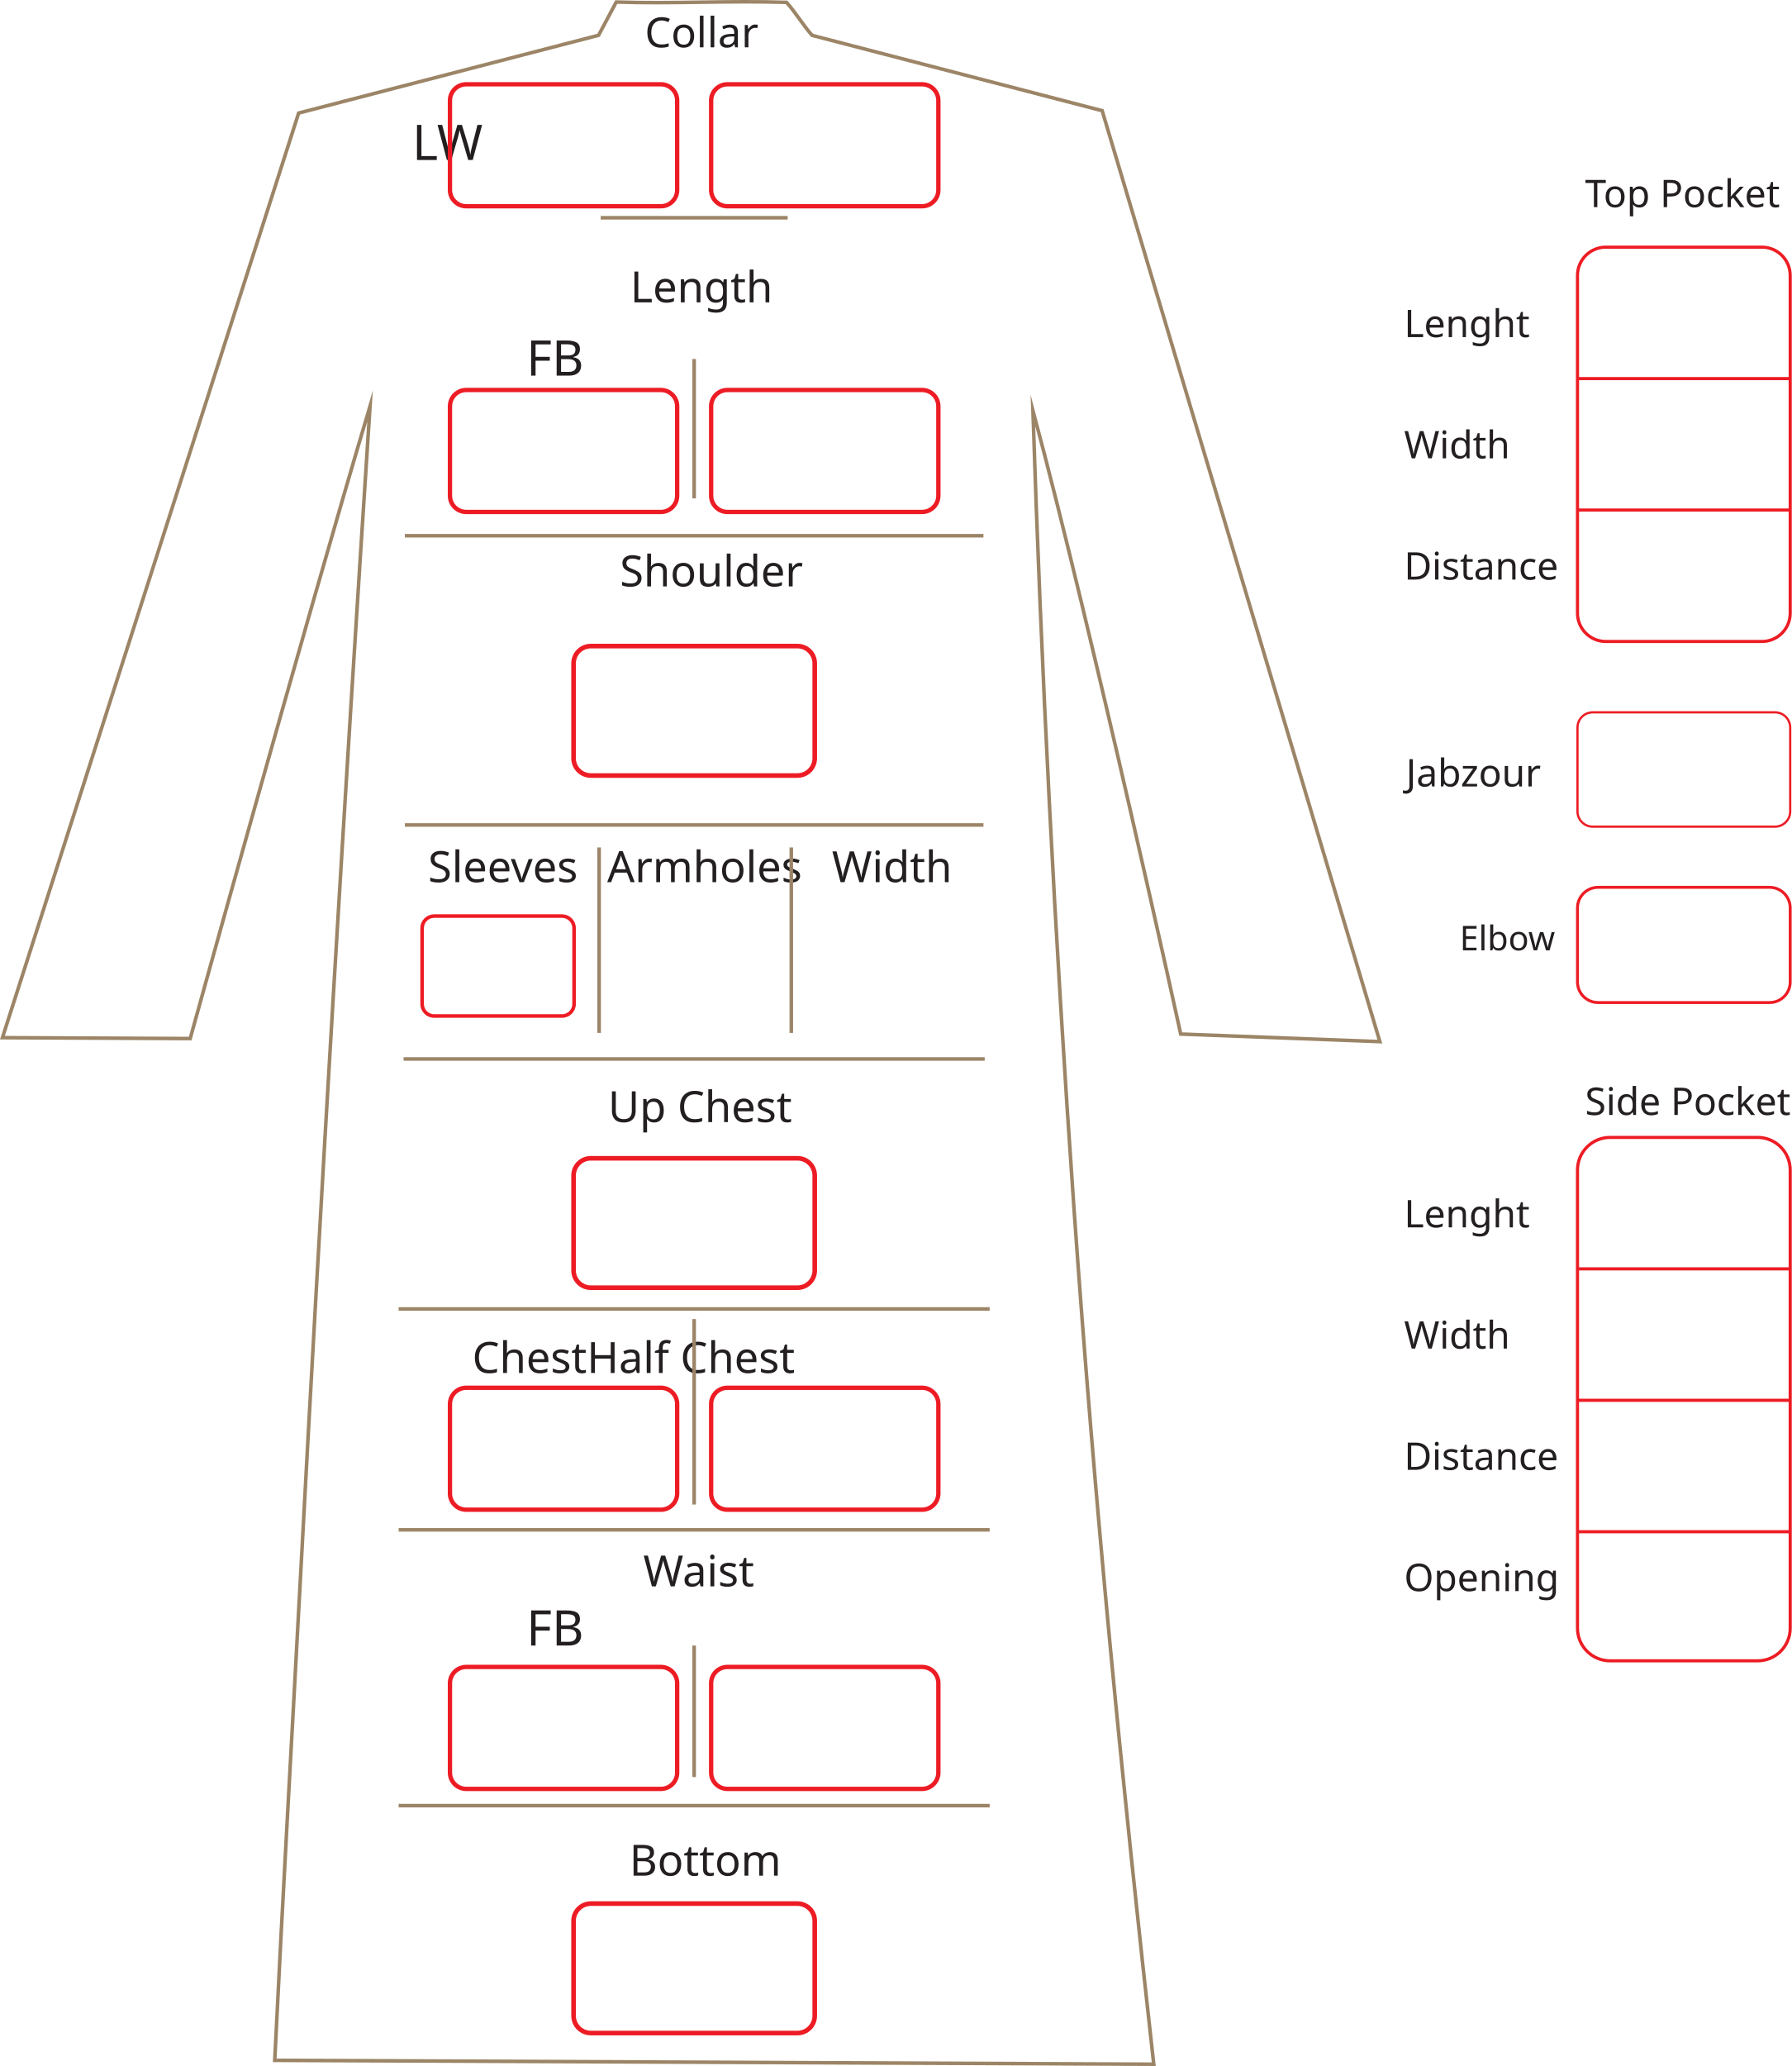
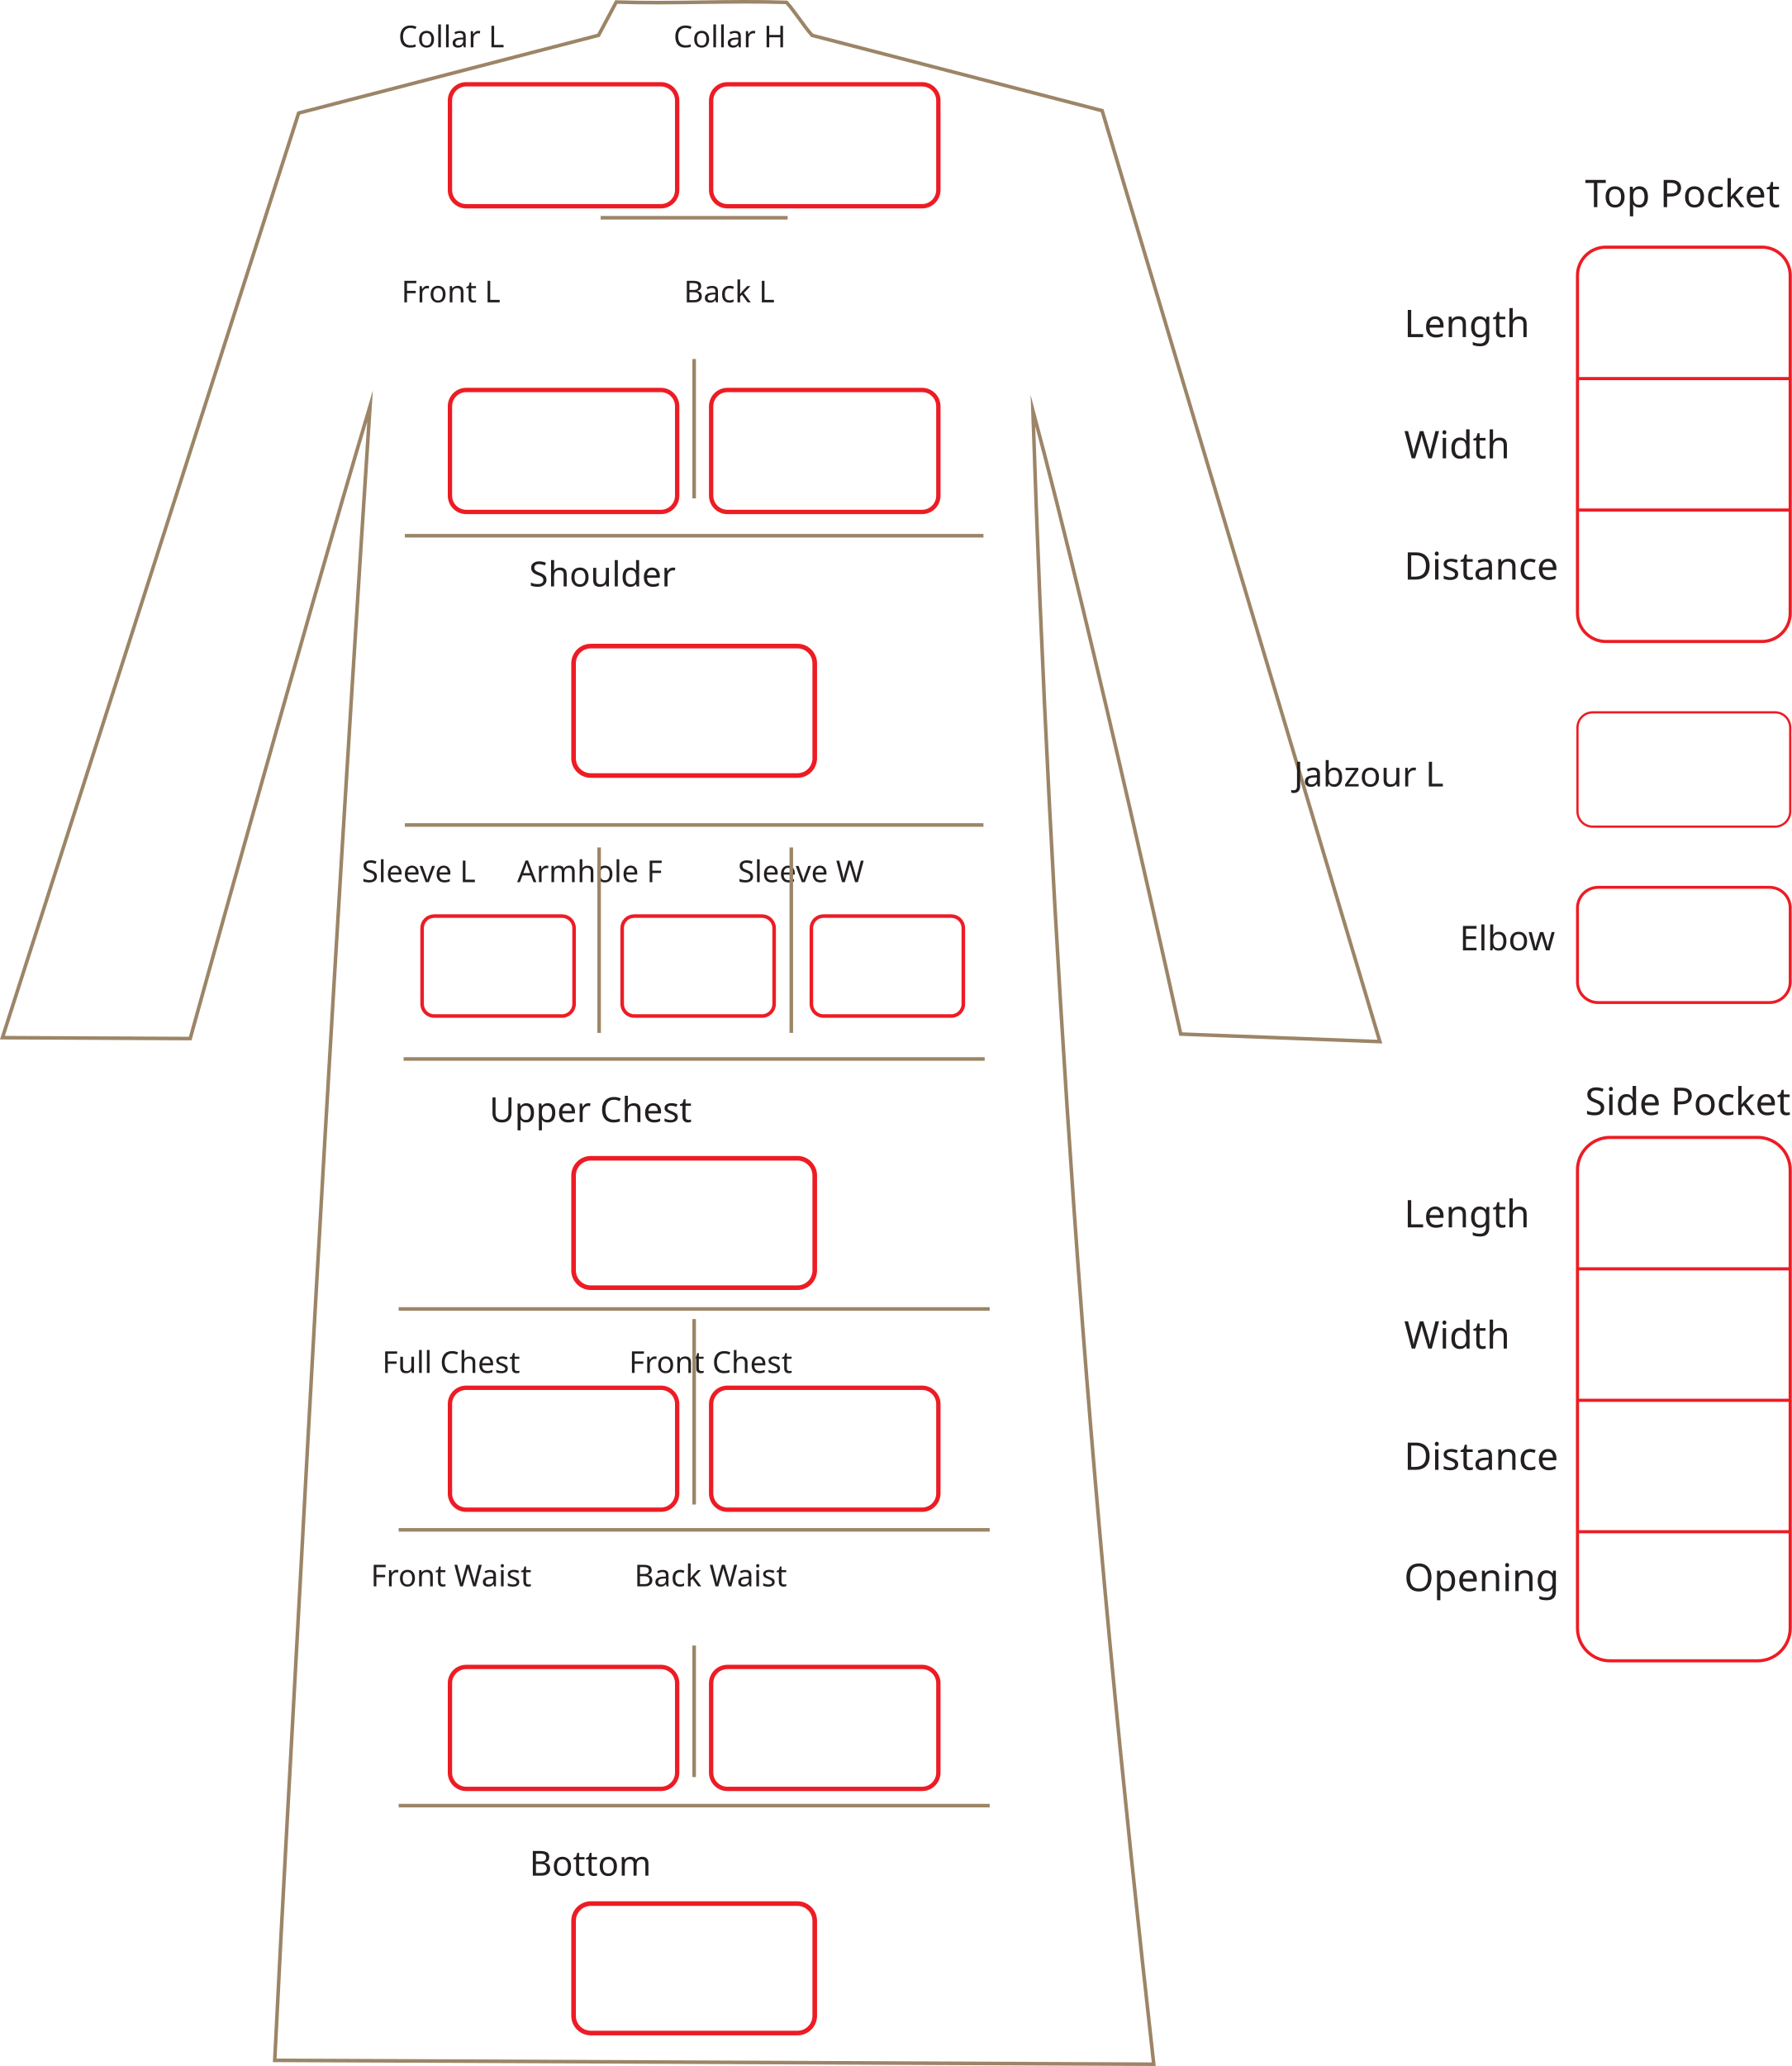
<svg xmlns="http://www.w3.org/2000/svg" version="1.1" id="svg1" width="379.742" height="437.746" viewBox="0 0 379.742 437.746">
  <defs id="defs1" />
  <g id="g1" transform="translate(-22.38714,-749.0635)">
    <g id="group-MC0">
      <g id="g1069">
        <path id="path7" d="m 0,0 h 20.326 c 1.057,0 1.914,0.857 1.914,1.915 v 12.051 c 0,1.057 -0.857,1.915 -1.914,1.915 H 0 c -1.058,0 -1.915,-0.858 -1.915,-1.915 V 1.915 C -1.915,0.857 -1.058,0 0,0 Z" style="fill:none;stroke:#ed1c24;stroke-width:0.567;stroke-linecap:butt;stroke-linejoin:miter;stroke-miterlimit:10;stroke-dasharray:none;stroke-opacity:1" transform="matrix(1.333333,0,0,-1.333333,114.4027,964.3385)" />
+         <path id="path7_ah" d="m 0,0 h 20.326 c 1.057,0 1.914,0.857 1.914,1.915 v 12.051 c 0,1.057 -0.857,1.915 -1.914,1.915 H 0 c -1.058,0 -1.915,-0.858 -1.915,-1.915 V 1.915 C -1.915,0.857 -1.058,0 0,0 Z" style="fill:none;stroke:#ed1c24;stroke-width:0.567;stroke-linecap:butt;stroke-linejoin:miter;stroke-miterlimit:10;stroke-dasharray:none;stroke-opacity:1" transform="matrix(1.333333,0,0,-1.333333,156.8,964.3385)" />
+         <path id="path7_w" d="m 0,0 h 20.326 c 1.057,0 1.914,0.857 1.914,1.915 v 12.051 c 0,1.057 -0.857,1.915 -1.914,1.915 H 0 c -1.058,0 -1.915,-0.858 -1.915,-1.915 V 1.915 C -1.915,0.857 -1.058,0 0,0 Z" style="fill:none;stroke:#ed1c24;stroke-width:0.567;stroke-linecap:butt;stroke-linejoin:miter;stroke-miterlimit:10;stroke-dasharray:none;stroke-opacity:1" transform="matrix(1.333333,0,0,-1.333333,196.9,964.3385)" />
        <text id="text20" xml:space="preserve" transform="matrix(1.333333,0,0,1.333333,319.9531,820.4912)">
-           <tspan id="tspan20" style="font-variant:normal;font-weight:normal;font-stretch:normal;font-size:6.055px;font-family:'JF Flat';writing-mode:lr-tb;fill:#231f20;fill-opacity:1;fill-rule:nonzero;stroke:none" x="0" y="0">Lenght</tspan>
+           <tspan id="tspan20" style="font-variant:normal;font-weight:normal;font-stretch:normal;font-size:6.055px;font-family:'JF Flat';writing-mode:lr-tb;fill:#231f20;fill-opacity:1;fill-rule:nonzero;stroke:none" x="0" y="0">Length</tspan>
          <tspan id="tspan21" style="font-variant:normal;font-weight:normal;font-stretch:normal;font-size:6.055px;font-family:'JF Flat';writing-mode:lr-tb;fill:#231f20;fill-opacity:1;fill-rule:nonzero;stroke:none" x="0" y="19.267">Width</tspan>
          <tspan id="tspan22" style="font-variant:normal;font-weight:normal;font-stretch:normal;font-size:6.055px;font-family:'JF Flat';writing-mode:lr-tb;fill:#231f20;fill-opacity:1;fill-rule:nonzero;stroke:none" x="0" y="38.534">Distance</tspan>
        </text>
        <text id="text44" xml:space="preserve" transform="matrix(1.333333,0,0,1.333333,159.0429,759.092)">
-           <tspan id="tspan44" style="font-variant:normal;font-weight:normal;font-stretch:normal;font-size:6.623px;font-family:'JF Flat';writing-mode:lr-tb;fill:#231f20;fill-opacity:1;fill-rule:nonzero;stroke:none" x="0" y="0">Collar</tspan>
+           <tspan id="tspan44" style="text-anchor:middle;font-variant:normal;font-weight:normal;font-stretch:normal;font-size:4.8px;font-family:'JF Flat';writing-mode:lr-tb;fill:#231f20;fill-opacity:1;fill-rule:nonzero;stroke:none" x="-14.250" y="0">Collar L</tspan>
+           <tspan id="tspan44_b" style="text-anchor:middle;font-variant:normal;font-weight:normal;font-stretch:normal;font-size:4.8px;font-family:'JF Flat';writing-mode:lr-tb;fill:#231f20;fill-opacity:1;fill-rule:nonzero;stroke:none" x="27.000" y="0">Collar H</tspan>
        </text>
        <text id="text45" xml:space="preserve" transform="matrix(1.333333,0,0,1.333333,155.9519,813.1252)">
-           <tspan id="tspan45" style="font-variant:normal;font-weight:normal;font-stretch:normal;font-size:6.865px;font-family:'JF Flat';writing-mode:lr-tb;fill:#231f20;fill-opacity:1;fill-rule:nonzero;stroke:none" x="0" y="0">Length</tspan>
+           <tspan id="tspan45" style="text-anchor:middle;font-variant:normal;font-weight:normal;font-stretch:normal;font-size:4.8px;font-family:'JF Flat';writing-mode:lr-tb;fill:#231f20;fill-opacity:1;fill-rule:nonzero;stroke:none" x="-12.000" y="0">Front L</tspan>
+           <tspan id="tspan45_b" style="text-anchor:middle;font-variant:normal;font-weight:normal;font-stretch:normal;font-size:4.8px;font-family:'JF Flat';writing-mode:lr-tb;fill:#231f20;fill-opacity:1;fill-rule:nonzero;stroke:none" x="29.250" y="0">Back L</tspan>
        </text>
        <text id="text46" xml:space="preserve" transform="matrix(1.333333,0,0,1.333333,133.9336,828.6552)">
-           <tspan id="tspan46" style="font-variant:normal;font-weight:normal;font-stretch:normal;font-size:7.81px;font-family:Poppins;writing-mode:lr-tb;fill:#231f20;fill-opacity:1;fill-rule:nonzero;stroke:none" x="0" dx="0 47.709" y="0">FB</tspan>
-           <tspan id="tspan47" style="font-variant:normal;font-weight:normal;font-stretch:normal;font-size:7.81px;font-family:Poppins;writing-mode:lr-tb;fill:#231f20;fill-opacity:1;fill-rule:nonzero;stroke:none" x="-18.142" dx="0 81.97" y="-34.269">LW</tspan>
+           <tspan id="tspan46" style="font-variant:normal;font-weight:normal;font-stretch:normal;font-size:7.81px;font-family:Poppins;writing-mode:lr-tb;fill:#231f20;fill-opacity:1;fill-rule:nonzero;stroke:none" x="0" dx="0 47.709" y="0" />
+           <tspan id="tspan47" style="font-variant:normal;font-weight:normal;font-stretch:normal;font-size:7.81px;font-family:Poppins;writing-mode:lr-tb;fill:#231f20;fill-opacity:1;fill-rule:nonzero;stroke:none" x="-18.142" dx="0 81.97" y="-34.269" />
        </text>
        <text id="text47" xml:space="preserve" transform="matrix(1.333333,0,0,1.333333,153.7643,873.3153)">
-           <tspan id="tspan48" style="font-variant:normal;font-weight:normal;font-stretch:normal;font-size:6.865px;font-family:'JF Flat';writing-mode:lr-tb;fill:#231f20;fill-opacity:1;fill-rule:nonzero;stroke:none" x="0" y="0">Shoulder</tspan>
-           <tspan id="tspan49" style="font-variant:normal;font-weight:normal;font-stretch:normal;font-size:6.865px;font-family:'JF Flat';writing-mode:lr-tb;fill:#231f20;fill-opacity:1;fill-rule:nonzero;stroke:none" x="-2.018" y="46.996">Armholes</tspan>
-           <tspan id="tspan50" style="font-variant:normal;font-weight:normal;font-stretch:normal;font-size:6.865px;font-family:'JF Flat';writing-mode:lr-tb;fill:#231f20;fill-opacity:1;fill-rule:nonzero;stroke:none" x="3.714" y="158.9">Waist</tspan>
-           <tspan id="tspan51" style="font-variant:normal;font-weight:normal;font-stretch:normal;font-size:6.865px;font-family:'JF Flat';writing-mode:lr-tb;fill:#231f20;fill-opacity:1;fill-rule:nonzero;stroke:none" x="1.503" y="204.873">Bottom</tspan>
-           <tspan id="tspan52" style="font-variant:normal;font-weight:normal;font-stretch:normal;font-size:6.865px;font-family:'JF Flat';writing-mode:lr-tb;fill:#231f20;fill-opacity:1;fill-rule:nonzero;stroke:none" x="-1.888" y="85.124">Up Chest</tspan>
-           <tspan id="tspan53" style="font-variant:normal;font-weight:normal;font-stretch:normal;font-size:6.865px;font-family:'JF Flat';writing-mode:lr-tb;fill:#231f20;fill-opacity:1;fill-rule:nonzero;stroke:none" x="-23.471" dx="0 0 0 0 0 27.288" y="124.987">ChestHalf Chest</tspan>
-           <tspan id="tspan54" style="font-variant:normal;font-weight:normal;font-stretch:normal;font-size:6.865px;font-family:'JF Flat';writing-mode:lr-tb;fill:#231f20;fill-opacity:1;fill-rule:nonzero;stroke:none" x="-30.487" y="46.996">Sleeves</tspan>
+           <tspan id="tspan48" style="text-anchor:middle;font-variant:normal;font-weight:normal;font-stretch:normal;font-size:5.5px;font-family:'JF Flat';writing-mode:lr-tb;fill:#231f20;fill-opacity:1;fill-rule:nonzero;stroke:none" x="13.730" y="0">Shoulder</tspan>
+           <tspan id="tspan49" style="text-anchor:middle;font-variant:normal;font-weight:normal;font-stretch:normal;font-size:4.8px;font-family:'JF Flat';writing-mode:lr-tb;fill:#231f20;fill-opacity:1;fill-rule:nonzero;stroke:none" x="11.711" y="46.996">Armhole F</tspan>
+           <tspan id="tspan50" style="text-anchor:middle;font-variant:normal;font-weight:normal;font-stretch:normal;font-size:4.8px;font-family:'JF Flat';writing-mode:lr-tb;fill:#231f20;fill-opacity:1;fill-rule:nonzero;stroke:none" x="-10.320" y="158.9">Front Waist</tspan>
+           <tspan id="tspan50_b" style="text-anchor:middle;font-variant:normal;font-weight:normal;font-stretch:normal;font-size:4.8px;font-family:'JF Flat';writing-mode:lr-tb;fill:#231f20;fill-opacity:1;fill-rule:nonzero;stroke:none" x="30.930" y="158.9">Back Waist</tspan>
+           <tspan id="tspan51" style="text-anchor:middle;font-variant:normal;font-weight:normal;font-stretch:normal;font-size:5.5px;font-family:'JF Flat';writing-mode:lr-tb;fill:#231f20;fill-opacity:1;fill-rule:nonzero;stroke:none" x="11.801" y="204.873">Bottom</tspan>
+           <tspan id="tspan52" style="text-anchor:middle;font-variant:normal;font-weight:normal;font-stretch:normal;font-size:5.5px;font-family:'JF Flat';writing-mode:lr-tb;fill:#231f20;fill-opacity:1;fill-rule:nonzero;stroke:none" x="11.842" y="85.124">Upper Chest</tspan>
+           <tspan id="tspan53" style="text-anchor:middle;font-variant:normal;font-weight:normal;font-stretch:normal;font-size:4.8px;font-family:'JF Flat';writing-mode:lr-tb;fill:#231f20;fill-opacity:1;fill-rule:nonzero;stroke:none" x="-10.320" dx="0 0 0 0 0 27.288" y="124.987">Full Chest</tspan>
+           <tspan id="tspan53_b" style="text-anchor:middle;font-variant:normal;font-weight:normal;font-stretch:normal;font-size:4.8px;font-family:'JF Flat';writing-mode:lr-tb;fill:#231f20;fill-opacity:1;fill-rule:nonzero;stroke:none" x="30.930" dx="0 0 0 0 0 27.288" y="124.987">Front Chest</tspan>
+           <tspan id="tspan54" style="text-anchor:middle;font-variant:normal;font-weight:normal;font-stretch:normal;font-size:4.8px;font-family:'JF Flat';writing-mode:lr-tb;fill:#231f20;fill-opacity:1;fill-rule:nonzero;stroke:none" x="-18.473" y="46.996">Sleeve L</tspan>
        </text>
        <path id="path54" d="m 0,0 c 1.339,-40.898 3.464,-83.197 6.529,-126.796 3.388,-48.205 7.688,-91.381 12.683,-136.034 -46.573,0.204 -93.147,0.408 -139.721,0.612 1.276,26.243 2.615,49.167 4.018,75.379 3.345,62.516 7.056,125.021 11.134,187.516 -10.767,-36.135 -28.589,-100.521 -28.589,-100.521 l -29.844,0.141 c 0,0 31.387,97.952 47.082,146.927 15.891,4.122 31.781,8.244 47.673,12.365 0.937,1.76 1.876,3.521 2.814,5.281 9.051,-0.297 18.015,0.246 27.067,-0.052 1.327,-1.468 2.745,-3.777 4.072,-5.246 15.365,-3.989 30.73,-7.979 46.094,-11.968 14.714,-49.312 44.142,-147.936 44.142,-147.936 l -31.655,1.205 C 23.499,-99.127 9.776,-36.478 0,0 Z" style="fill:none;stroke:#9c8567;stroke-width:0.567;stroke-linecap:butt;stroke-linejoin:miter;stroke-miterlimit:10;stroke-dasharray:none;stroke-opacity:1" transform="matrix(1.333333,0,0,-1.333333,241.2911,835.9892)" />
        <path id="path55" d="M 0,0 V -22.151" style="fill:none;stroke:#9c8567;stroke-width:0.567;stroke-linecap:butt;stroke-linejoin:miter;stroke-miterlimit:10;stroke-dasharray:none;stroke-opacity:1" transform="matrix(1.333333,0,0,-1.333333,169.5039,825.1281)" />
        <path id="path56" d="M 0,0 H 91.968" style="fill:none;stroke:#9c8567;stroke-width:0.567;stroke-linecap:butt;stroke-linejoin:miter;stroke-miterlimit:10;stroke-dasharray:none;stroke-opacity:1" transform="matrix(1.333333,0,0,-1.333333,108.1916,862.5749)" />
        <path id="path57" d="M 0,0 H 29.719" style="fill:none;stroke:#9c8567;stroke-width:0.567;stroke-linecap:butt;stroke-linejoin:miter;stroke-miterlimit:10;stroke-dasharray:none;stroke-opacity:1" transform="matrix(1.333333,0,0,-1.333333,149.6913,795.2036)" />
        <path id="path58" d="M 0,0 H 91.968" style="fill:none;stroke:#9c8567;stroke-width:0.567;stroke-linecap:butt;stroke-linejoin:miter;stroke-miterlimit:10;stroke-dasharray:none;stroke-opacity:1" transform="matrix(1.333333,0,0,-1.333333,108.1916,923.8619)" />
        <path id="path59" d="M 0,0 H 92.364" style="fill:none;stroke:#9c8567;stroke-width:0.567;stroke-linecap:butt;stroke-linejoin:miter;stroke-miterlimit:10;stroke-dasharray:none;stroke-opacity:1" transform="matrix(1.333333,0,0,-1.333333,107.928,973.4391)" />
        <path id="path60" d="M 0,0 V 29.47" style="fill:none;stroke:#9c8567;stroke-width:0.567;stroke-linecap:butt;stroke-linejoin:miter;stroke-miterlimit:10;stroke-dasharray:none;stroke-opacity:1" transform="matrix(1.333333,0,0,-1.333333,169.5039,1067.841)" />
        <path id="path61" d="M 0,0 V 20.902" style="fill:none;stroke:#9c8567;stroke-width:0.567;stroke-linecap:butt;stroke-linejoin:miter;stroke-miterlimit:10;stroke-dasharray:none;stroke-opacity:1" transform="matrix(1.333333,0,0,-1.333333,169.5039,1125.59)" />
        <path id="path62" d="M 0,0 V 29.47" style="fill:none;stroke:#9c8567;stroke-width:0.567;stroke-linecap:butt;stroke-linejoin:miter;stroke-miterlimit:10;stroke-dasharray:none;stroke-opacity:1" transform="matrix(1.333333,0,0,-1.333333,149.3644,967.9157)" />
        <text id="text62" xml:space="preserve" transform="matrix(1.333333,0,0,1.333333,198.7044,935.9795)">
-           <tspan id="tspan62" style="font-variant:normal;font-weight:normal;font-stretch:normal;font-size:6.865px;font-family:'JF Flat';writing-mode:lr-tb;fill:#231f20;fill-opacity:1;fill-rule:nonzero;stroke:none" x="0" y="0">Width</tspan>
+           <tspan id="tspan62" style="text-anchor:middle;font-variant:normal;font-weight:normal;font-stretch:normal;font-size:4.8px;font-family:'JF Flat';writing-mode:lr-tb;fill:#231f20;fill-opacity:1;fill-rule:nonzero;stroke:none" x="8.581" y="0">Sleeve W</tspan>
        </text>
        <path id="path63" d="M 0,0 V 29.47" style="fill:none;stroke:#9c8567;stroke-width:0.567;stroke-linecap:butt;stroke-linejoin:miter;stroke-miterlimit:10;stroke-dasharray:none;stroke-opacity:1" transform="matrix(1.333333,0,0,-1.333333,190.0903,967.9157)" />
        <path id="path64" d="M 0,0 H 93.946" style="fill:none;stroke:#9c8567;stroke-width:0.567;stroke-linecap:butt;stroke-linejoin:miter;stroke-miterlimit:10;stroke-dasharray:none;stroke-opacity:1" transform="matrix(1.333333,0,0,-1.333333,106.8732,1026.408)" />
        <path id="path65" d="M 0,0 H 93.946" style="fill:none;stroke:#9c8567;stroke-width:0.567;stroke-linecap:butt;stroke-linejoin:miter;stroke-miterlimit:10;stroke-dasharray:none;stroke-opacity:1" transform="matrix(1.333333,0,0,-1.333333,106.8732,1073.208)" />
        <path id="path66" d="M 0,0 H 93.946" style="fill:none;stroke:#9c8567;stroke-width:0.567;stroke-linecap:butt;stroke-linejoin:miter;stroke-miterlimit:10;stroke-dasharray:none;stroke-opacity:1" transform="matrix(1.333333,0,0,-1.333333,106.8732,1131.641)" />
        <text id="text66" xml:space="preserve" transform="matrix(1.333333,0,0,1.333333,133.9336,1097.723)">
-           <tspan id="tspan66" style="font-variant:normal;font-weight:normal;font-stretch:normal;font-size:7.81px;font-family:Poppins;writing-mode:lr-tb;fill:#231f20;fill-opacity:1;fill-rule:nonzero;stroke:none" x="0" dx="0 47.709" y="0">FB</tspan>
+           <tspan id="tspan66" style="font-variant:normal;font-weight:normal;font-stretch:normal;font-size:7.81px;font-family:Poppins;writing-mode:lr-tb;fill:#231f20;fill-opacity:1;fill-rule:nonzero;stroke:none" x="0" dx="0 47.709" y="0" />
        </text>
        <path id="path1005" d="m 0,0 h 28.966 c 1.338,0 2.423,1.085 2.423,2.423 v 13.321 c 0,1.338 -1.085,2.423 -2.423,2.423 H 0 c -1.338,0 -2.423,-1.085 -2.423,-2.423 V 2.423 C -2.423,1.085 -1.338,0 0,0 Z" style="fill:none;stroke:#ed1c24;stroke-width:0.354;stroke-linecap:butt;stroke-linejoin:miter;stroke-miterlimit:10;stroke-dasharray:none;stroke-opacity:1" transform="matrix(1.333333,0,0,-1.333333,359.9436,924.2157)" />
        <path id="path1006" d="m 0,0 h 32.844 c 1.516,0 2.745,1.229 2.745,2.745 v 15.079 c 0,1.517 -1.229,2.746 -2.745,2.746 H 0 c -1.516,0 -2.745,-1.229 -2.745,-2.746 V 2.745 C -2.745,1.229 -1.516,0 0,0 Z" style="fill:none;stroke:#ed1c24;stroke-width:0.734;stroke-linecap:butt;stroke-linejoin:miter;stroke-miterlimit:10;stroke-dasharray:none;stroke-opacity:1" transform="matrix(1.333333,0,0,-1.333333,147.6081,913.384)" />
        <path id="path1007" d="m 0,0 h 32.844 c 1.516,0 2.745,1.229 2.745,2.745 v 15.079 c 0,1.517 -1.229,2.746 -2.745,2.746 H 0 c -1.516,0 -2.745,-1.229 -2.745,-2.746 V 2.745 C -2.745,1.229 -1.516,0 0,0 Z" style="fill:none;stroke:#ed1c24;stroke-width:0.734;stroke-linecap:butt;stroke-linejoin:miter;stroke-miterlimit:10;stroke-dasharray:none;stroke-opacity:1" transform="matrix(1.333333,0,0,-1.333333,147.6081,1021.904)" />
        <path id="path1008" d="m 0,0 h 32.844 c 1.516,0 2.745,1.229 2.745,2.745 v 15.079 c 0,1.517 -1.229,2.746 -2.745,2.746 H 0 c -1.516,0 -2.745,-1.229 -2.745,-2.746 V 2.745 C -2.745,1.229 -1.516,0 0,0 Z" style="fill:none;stroke:#ed1c24;stroke-width:0.734;stroke-linecap:butt;stroke-linejoin:miter;stroke-miterlimit:10;stroke-dasharray:none;stroke-opacity:1" transform="matrix(1.333333,0,0,-1.333333,147.6081,1179.826)" />
        <text id="text1008" xml:space="preserve" transform="matrix(1.333333,0,0,1.333355,320.3476,915.6956)">
-           <tspan id="tspan1008" style="font-variant:normal;font-weight:normal;font-stretch:normal;font-size:6.055px;font-family:'JF Flat';writing-mode:lr-tb;fill:#231f20;fill-opacity:1;fill-rule:nonzero;stroke:none" x="0" y="0">Jabzour</tspan>
+           <tspan id="tspan1008" style="text-anchor:middle;font-variant:normal;font-weight:normal;font-stretch:normal;font-size:5.5px;font-family:'JF Flat';writing-mode:lr-tb;fill:#231f20;fill-opacity:1;fill-rule:nonzero;stroke:none" x="10.596" y="0">Jabzour L</tspan>
          <tspan id="tspan1009" style="font-variant:normal;font-weight:normal;font-stretch:normal;font-size:6.055px;font-family:'JF Flat';writing-mode:lr-tb;fill:#231f20;fill-opacity:1;fill-rule:nonzero;stroke:none" x="28.476" y="-92.053">Top Pocket</tspan>
          <tspan id="tspan1010" style="font-variant:normal;font-weight:normal;font-stretch:normal;font-size:6.055px;font-family:'JF Flat';writing-mode:lr-tb;fill:#231f20;fill-opacity:1;fill-rule:nonzero;stroke:none" x="28.476" y="52.205">Side Pocket</tspan>
        </text>
        <path id="path1010" d="m 0,0 h 30.944 c 1.428,0 2.586,1.158 2.586,2.587 v 14.206 c 0,1.429 -1.158,2.587 -2.586,2.587 H 0 c -1.429,0 -2.587,-1.158 -2.587,-2.587 V 2.587 C -2.587,1.158 -1.429,0 0,0 Z" style="fill:none;stroke:#ed1c24;stroke-width:0.692;stroke-linecap:butt;stroke-linejoin:miter;stroke-miterlimit:10;stroke-dasharray:none;stroke-opacity:1" transform="matrix(1.333333,0,0,-1.333333,121.1975,792.7636)" />
        <path id="path1011" d="m 0,0 h 30.944 c 1.428,0 2.586,1.158 2.586,2.587 v 14.206 c 0,1.429 -1.158,2.587 -2.586,2.587 H 0 c -1.429,0 -2.587,-1.158 -2.587,-2.587 V 2.587 C -2.587,1.158 -1.429,0 0,0 Z" style="fill:none;stroke:#ed1c24;stroke-width:0.692;stroke-linecap:butt;stroke-linejoin:miter;stroke-miterlimit:10;stroke-dasharray:none;stroke-opacity:1" transform="matrix(1.333333,0,0,-1.333333,176.5519,792.7636)" />
        <path id="path1012" d="m 0,0 h 30.944 c 1.428,0 2.586,1.158 2.586,2.587 v 14.206 c 0,1.429 -1.158,2.587 -2.586,2.587 H 0 c -1.429,0 -2.587,-1.158 -2.587,-2.587 V 2.587 C -2.587,1.158 -1.429,0 0,0 Z" style="fill:none;stroke:#ed1c24;stroke-width:0.692;stroke-linecap:butt;stroke-linejoin:miter;stroke-miterlimit:10;stroke-dasharray:none;stroke-opacity:1" transform="matrix(1.333333,0,0,-1.333333,121.1975,857.5356)" />
        <path id="path1013" d="m 0,0 h 30.944 c 1.428,0 2.586,1.158 2.586,2.587 v 14.206 c 0,1.429 -1.158,2.587 -2.586,2.587 H 0 c -1.429,0 -2.587,-1.158 -2.587,-2.587 V 2.587 C -2.587,1.158 -1.429,0 0,0 Z" style="fill:none;stroke:#ed1c24;stroke-width:0.692;stroke-linecap:butt;stroke-linejoin:miter;stroke-miterlimit:10;stroke-dasharray:none;stroke-opacity:1" transform="matrix(1.333333,0,0,-1.333333,176.5519,857.5356)" />
        <path id="path1014" d="m 0,0 h 30.944 c 1.428,0 2.586,1.158 2.586,2.587 v 14.206 c 0,1.429 -1.158,2.587 -2.586,2.587 H 0 c -1.429,0 -2.587,-1.158 -2.587,-2.587 V 2.587 C -2.587,1.158 -1.429,0 0,0 Z" style="fill:none;stroke:#ed1c24;stroke-width:0.692;stroke-linecap:butt;stroke-linejoin:miter;stroke-miterlimit:10;stroke-dasharray:none;stroke-opacity:1" transform="matrix(1.333333,0,0,-1.333333,121.1975,1068.944)" />
        <path id="path1015" d="m 0,0 h 30.944 c 1.428,0 2.586,1.158 2.586,2.587 v 14.206 c 0,1.429 -1.158,2.587 -2.586,2.587 H 0 c -1.429,0 -2.587,-1.158 -2.587,-2.587 V 2.587 C -2.587,1.158 -1.429,0 0,0 Z" style="fill:none;stroke:#ed1c24;stroke-width:0.692;stroke-linecap:butt;stroke-linejoin:miter;stroke-miterlimit:10;stroke-dasharray:none;stroke-opacity:1" transform="matrix(1.333333,0,0,-1.333333,176.5519,1068.944)" />
        <path id="path1016" d="m 0,0 h 30.944 c 1.428,0 2.586,1.158 2.586,2.587 v 14.206 c 0,1.429 -1.158,2.587 -2.586,2.587 H 0 c -1.429,0 -2.587,-1.158 -2.587,-2.587 V 2.587 C -2.587,1.158 -1.429,0 0,0 Z" style="fill:none;stroke:#ed1c24;stroke-width:0.692;stroke-linecap:butt;stroke-linejoin:miter;stroke-miterlimit:10;stroke-dasharray:none;stroke-opacity:1" transform="matrix(1.333333,0,0,-1.333333,121.1975,1128.098)" />
        <path id="path1017" d="m 0,0 h 30.944 c 1.428,0 2.586,1.158 2.586,2.587 v 14.206 c 0,1.429 -1.158,2.587 -2.586,2.587 H 0 c -1.429,0 -2.587,-1.158 -2.587,-2.587 V 2.587 C -2.587,1.158 -1.429,0 0,0 Z" style="fill:none;stroke:#ed1c24;stroke-width:0.692;stroke-linecap:butt;stroke-linejoin:miter;stroke-miterlimit:10;stroke-dasharray:none;stroke-opacity:1" transform="matrix(1.333333,0,0,-1.333333,176.5519,1128.098)" />
        <path id="path1018" d="m 0,0 v 53.663 c 0,2.486 -2.015,4.5 -4.5,4.5 h -24.812 c -2.485,0 -4.5,-2.014 -4.5,-4.5 V 0 c 0,-2.485 2.015,-4.5 4.5,-4.5 H -4.5 C -2.015,-4.5 0,-2.485 0,0 Z" style="fill:none;stroke:#ed1c24;stroke-width:0.5;stroke-linecap:butt;stroke-linejoin:miter;stroke-miterlimit:10;stroke-dasharray:none;stroke-opacity:1" transform="matrix(1.333333,0,0,-1.333333,401.7955,878.9813)" />
        <path id="path1019" d="M 0,0 H 33.812" style="fill:none;stroke:#ed1c24;stroke-width:0.5;stroke-linecap:butt;stroke-linejoin:miter;stroke-miterlimit:10;stroke-dasharray:none;stroke-opacity:1" transform="matrix(1.333333,0,0,-1.333333,356.7129,857.1311)" />
        <path id="path1020" d="M 0,0 H 33.812" style="fill:none;stroke:#ed1c24;stroke-width:0.5;stroke-linecap:butt;stroke-linejoin:miter;stroke-miterlimit:10;stroke-dasharray:none;stroke-opacity:1" transform="matrix(1.333333,0,0,-1.333333,356.7129,829.2807)" />
        <text id="text1020" xml:space="preserve" transform="matrix(1.333333,0,0,1.333333,319.9531,1009.119)">
-           <tspan id="tspan1020" style="font-variant:normal;font-weight:normal;font-stretch:normal;font-size:6.055px;font-family:'JF Flat';writing-mode:lr-tb;fill:#231f20;fill-opacity:1;fill-rule:nonzero;stroke:none" x="0" y="0">Lenght</tspan>
+           <tspan id="tspan1020" style="font-variant:normal;font-weight:normal;font-stretch:normal;font-size:6.055px;font-family:'JF Flat';writing-mode:lr-tb;fill:#231f20;fill-opacity:1;fill-rule:nonzero;stroke:none" x="0" y="0">Length</tspan>
          <tspan id="tspan1021" style="font-variant:normal;font-weight:normal;font-stretch:normal;font-size:6.055px;font-family:'JF Flat';writing-mode:lr-tb;fill:#231f20;fill-opacity:1;fill-rule:nonzero;stroke:none" x="0" y="19.267">Width</tspan>
          <tspan id="tspan1022" style="font-variant:normal;font-weight:normal;font-stretch:normal;font-size:6.055px;font-family:'JF Flat';writing-mode:lr-tb;fill:#231f20;fill-opacity:1;fill-rule:nonzero;stroke:none" x="0" y="38.534">Distance</tspan>
          <tspan id="tspan1023" style="font-variant:normal;font-weight:normal;font-stretch:normal;font-size:6.055px;font-family:'JF Flat';writing-mode:lr-tb;fill:#231f20;fill-opacity:1;fill-rule:nonzero;stroke:none" x="0" y="57.801">Opening</tspan>
        </text>
        <path id="path1023" d="m 0,0 v 72.807 c 0,2.864 -2.321,5.185 -5.185,5.185 h -23.442 c -2.864,0 -5.185,-2.321 -5.185,-5.185 V 0 c 0,-2.863 2.321,-5.185 5.185,-5.185 H -5.185 C -2.321,-5.185 0,-2.863 0,0 Z" style="fill:none;stroke:#ed1c24;stroke-width:0.5;stroke-linecap:butt;stroke-linejoin:miter;stroke-miterlimit:10;stroke-dasharray:none;stroke-opacity:1" transform="matrix(1.333333,0,0,-1.333333,401.7955,1094.048)" />
        <path id="path1024" d="M 0,0 H 33.812" style="fill:none;stroke:#ed1c24;stroke-width:0.5;stroke-linecap:butt;stroke-linejoin:miter;stroke-miterlimit:10;stroke-dasharray:none;stroke-opacity:1" transform="matrix(1.333333,0,0,-1.333333,356.7129,1045.759)" />
        <path id="path1025" d="M 0,0 H 33.812" style="fill:none;stroke:#ed1c24;stroke-width:0.5;stroke-linecap:butt;stroke-linejoin:miter;stroke-miterlimit:10;stroke-dasharray:none;stroke-opacity:1" transform="matrix(1.333333,0,0,-1.333333,356.7129,1073.61)" />
        <path id="path1026" d="M 0,0 H 33.812" style="fill:none;stroke:#ed1c24;stroke-width:0.5;stroke-linecap:butt;stroke-linejoin:miter;stroke-miterlimit:10;stroke-dasharray:none;stroke-opacity:1" transform="matrix(1.333333,0,0,-1.333333,356.7129,1017.909)" />
        <text id="text1065" xml:space="preserve" transform="matrix(1.333333,0,0,1.333333,331.7299,950.4235)">
          <tspan id="tspan1065" style="font-variant:normal;font-weight:normal;font-stretch:normal;font-size:5.417px;font-family:'JF Flat';writing-mode:lr-tb;fill:#231f20;fill-opacity:1;fill-rule:nonzero;stroke:none" x="0" y="0">Elbow</tspan>
        </text>
        <path id="path1066" d="m 0,0 h -27.257 c -1.81,0 -3.278,1.467 -3.278,3.277 v 11.756 c 0,1.81 1.468,3.277 3.278,3.277 L 0,18.31 c 1.81,0 3.277,-1.467 3.277,-3.277 V 3.277 C 3.277,1.467 1.81,0 0,0 Z" style="fill:none;stroke:#ed1c24;stroke-width:0.464;stroke-linecap:butt;stroke-linejoin:miter;stroke-miterlimit:10;stroke-dasharray:none;stroke-opacity:1" transform="matrix(1.333333,0,0,-1.333333,397.4257,961.4848)" />
      </g>
    </g>
  </g>
</svg>
